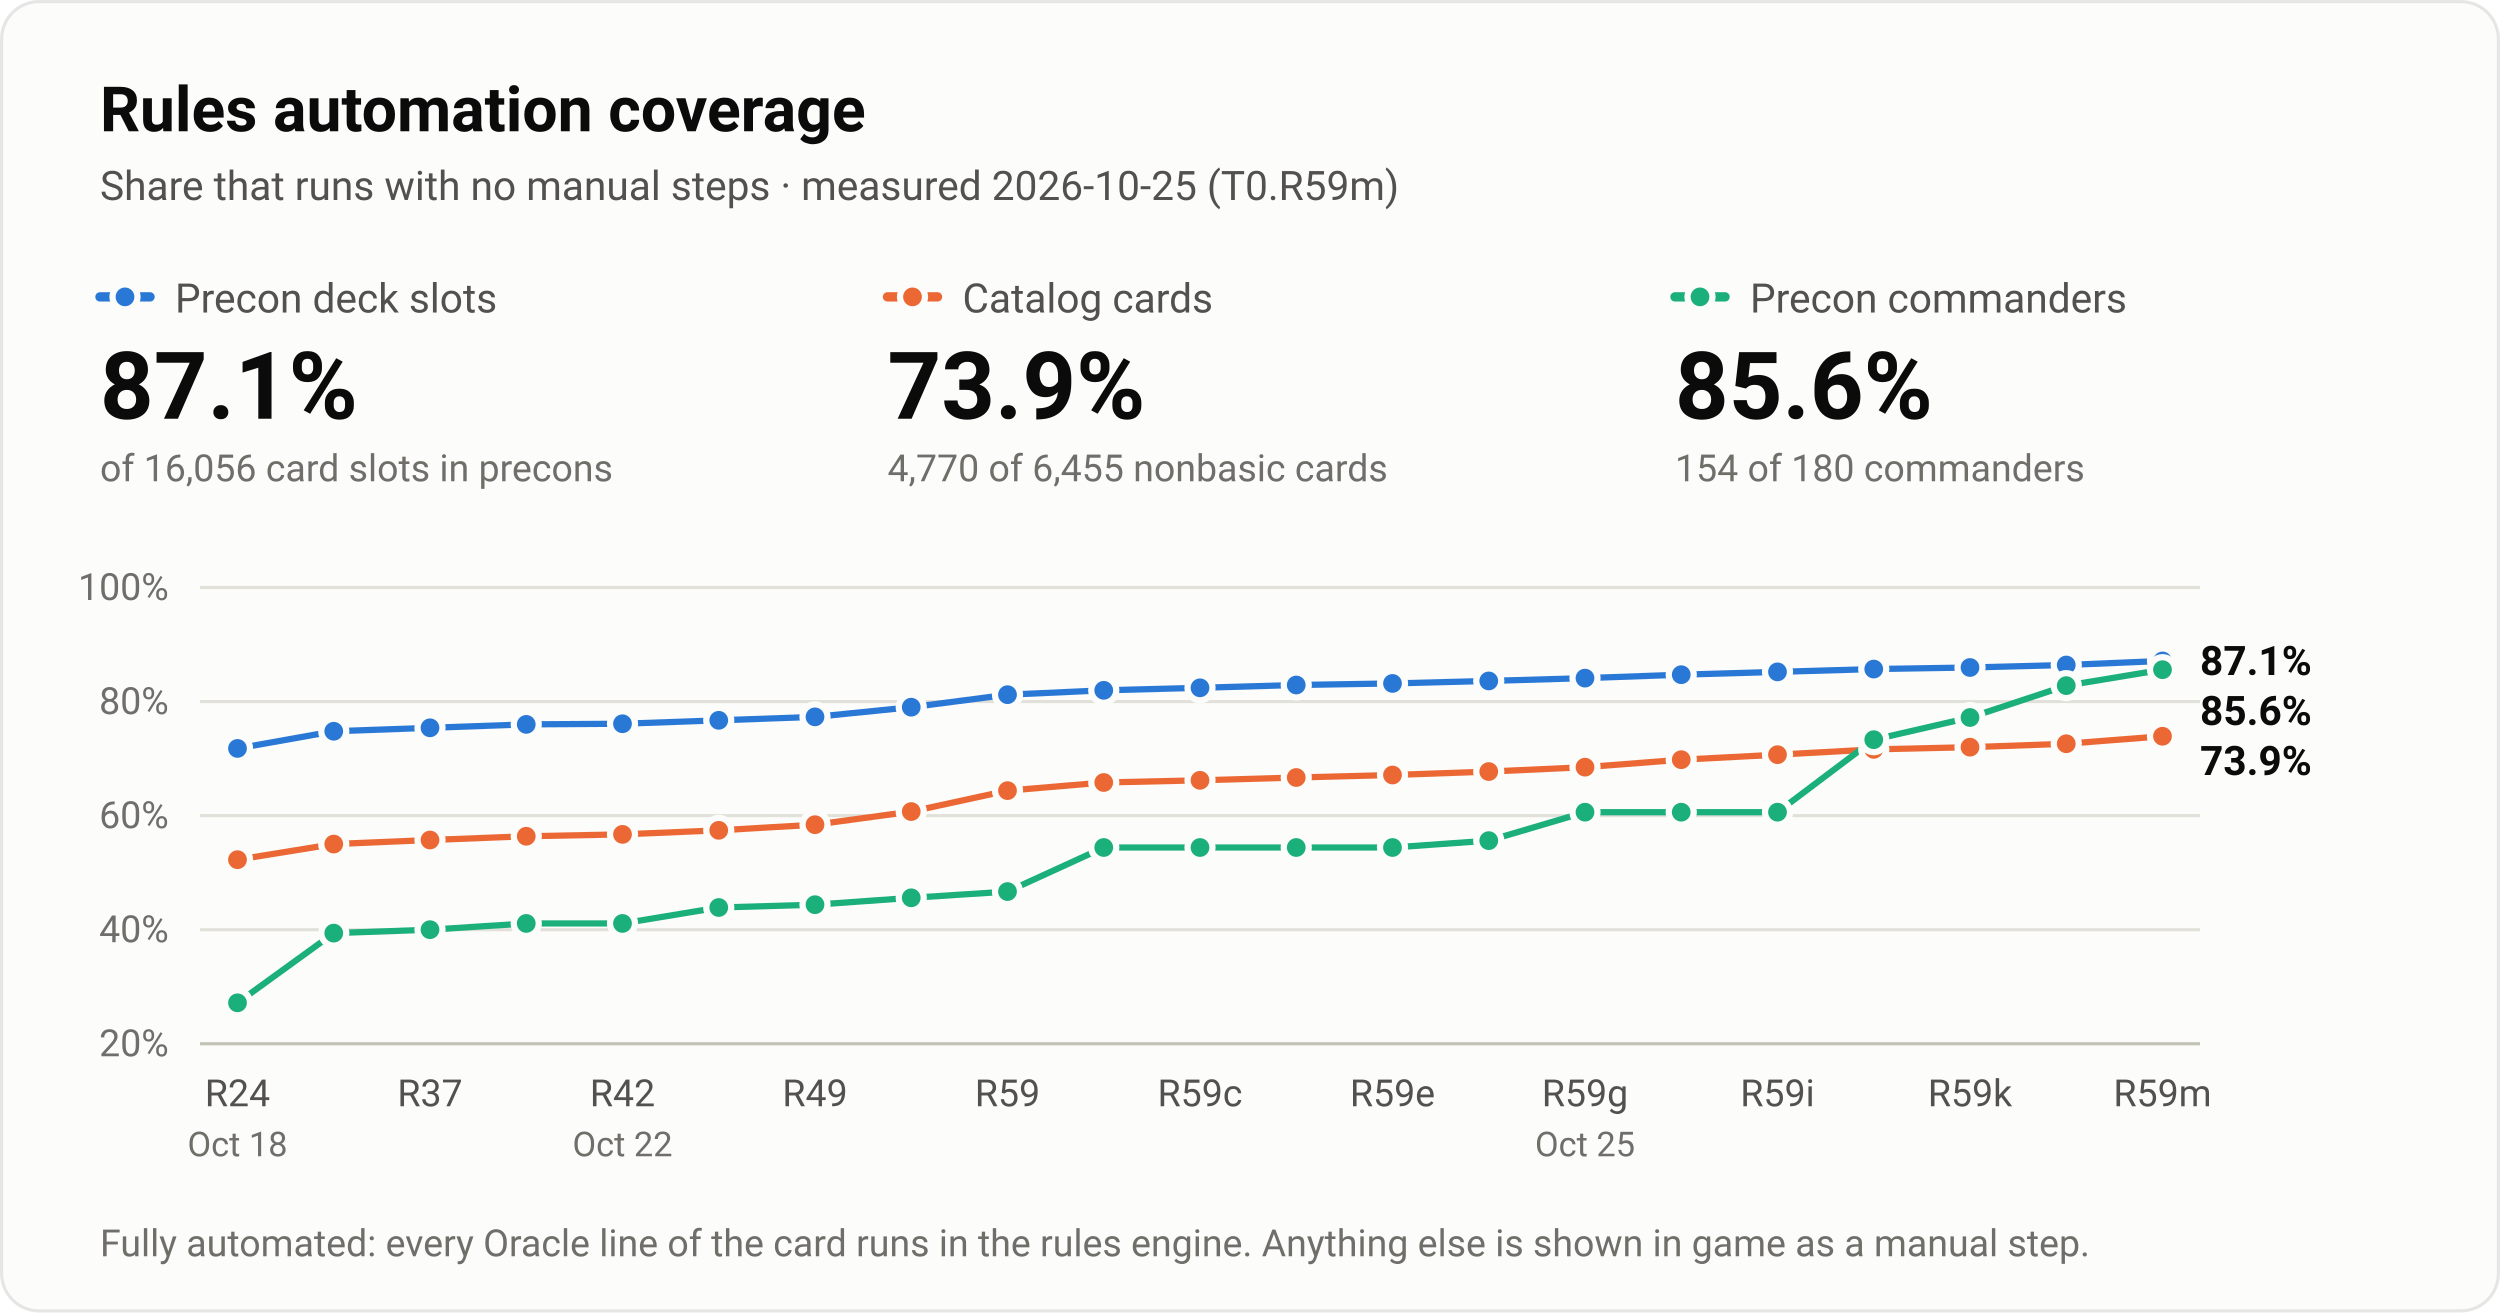
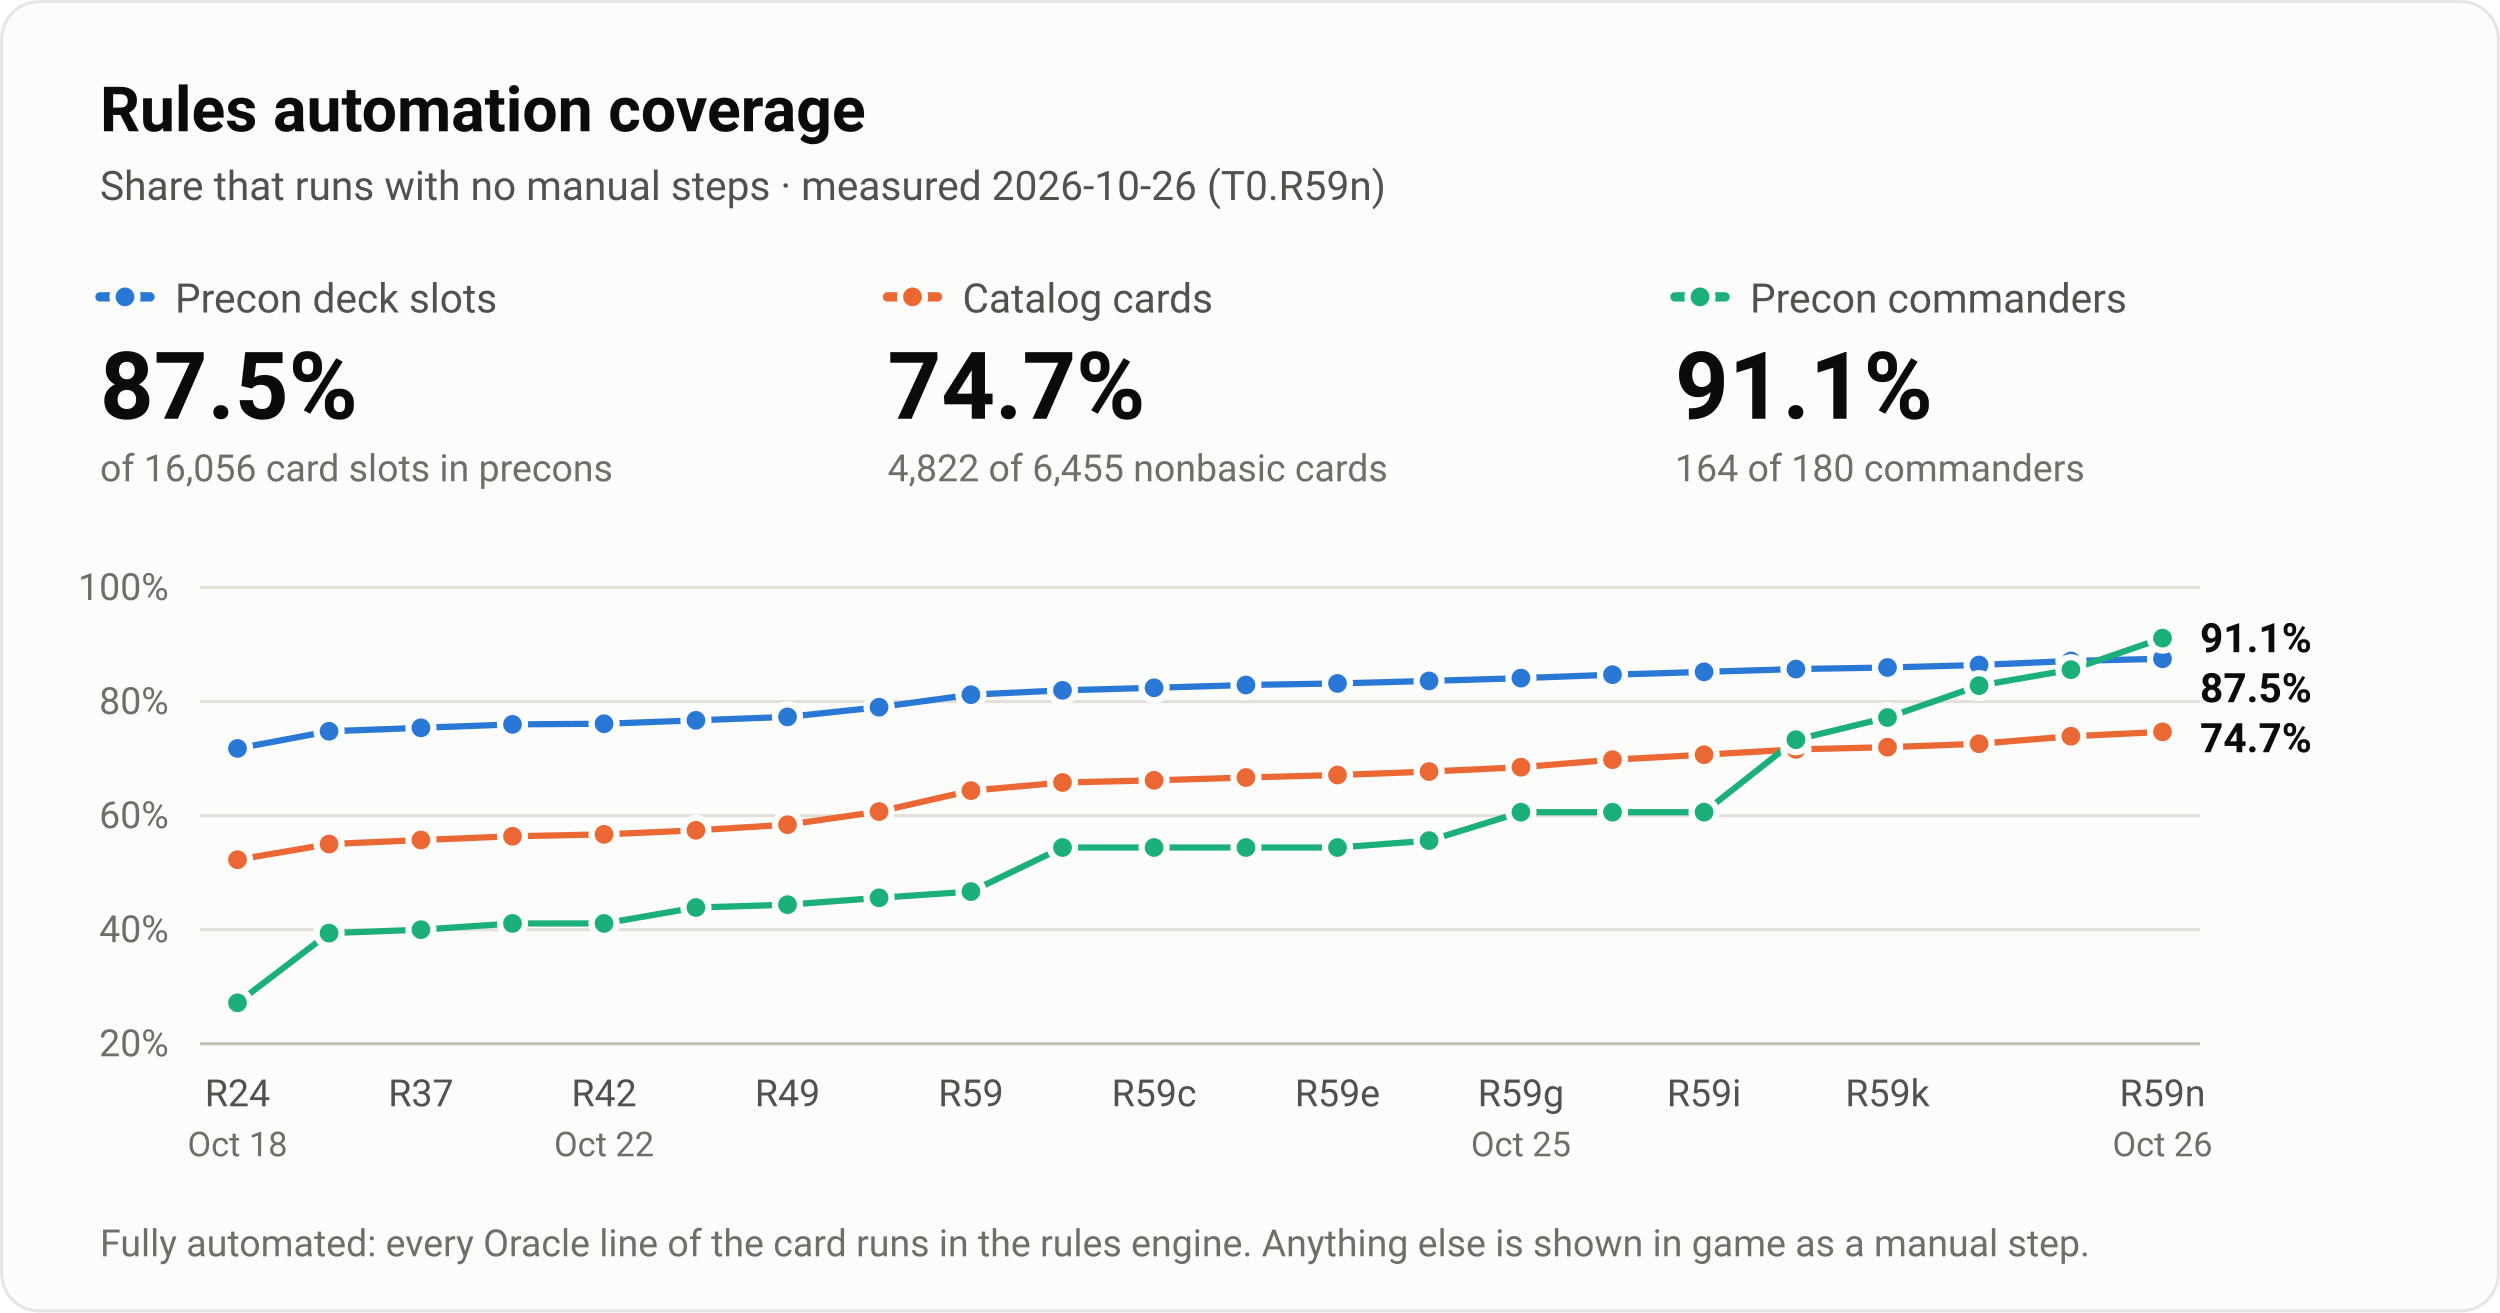
<svg xmlns="http://www.w3.org/2000/svg" viewBox="0 0 800 420" width="800" height="420" role="img" aria-labelledby="t d" font-family="system-ui, -apple-system, 'Segoe UI', Roboto, Helvetica, Arial, sans-serif">
  <rect x="0.5" y="0.5" width="799" height="419" rx="12" fill="#fcfcfb" stroke="rgba(11,11,11,0.10)" />
  <text x="32" y="42" font-size="20" fill="#0b0b0b" font-weight="600">Rules automation coverage</text>
-   <text x="32" y="64" font-size="13" fill="#52514e">Share that runs with no manual steps · measured 2026-10-25 (T0.R59m)</text>
+   <text x="32" y="64" font-size="13" fill="#52514e">Share that runs with no manual steps · measured 2026-10-26 (T0.R59n)</text>
  <line x1="32" y1="95" x2="48" y2="95" stroke="#2a78d6" stroke-width="3" stroke-linecap="round" />
  <circle cx="40" cy="95" r="4" fill="#2a78d6" stroke="#fcfcfb" stroke-width="2" />
  <text x="56" y="100" font-size="13" fill="#52514e">Precon deck slots</text>
-   <text x="32" y="134" font-size="30" fill="#0b0b0b" font-weight="600">87.1%</text>
+   <text x="32" y="134" font-size="30" fill="#0b0b0b" font-weight="600">87.5%</text>
  <text x="32" y="154" font-size="12" fill="#6f6e69">of 16,056 card slots in precons</text>
  <line x1="284" y1="95" x2="300" y2="95" stroke="#eb6834" stroke-width="3" stroke-linecap="round" />
  <circle cx="292" cy="95" r="4" fill="#eb6834" stroke="#fcfcfb" stroke-width="2" />
  <text x="308" y="100" font-size="13" fill="#52514e">Catalog cards</text>
-   <text x="284" y="134" font-size="30" fill="#0b0b0b" font-weight="600">73.9%</text>
-   <text x="284" y="154" font-size="12" fill="#6f6e69">4,770 of 6,455 nonbasic cards</text>
+   <text x="284" y="134" font-size="30" fill="#0b0b0b" font-weight="600">74.7%</text>
+   <text x="284" y="154" font-size="12" fill="#6f6e69">4,822 of 6,455 nonbasic cards</text>
  <line x1="536" y1="95" x2="552" y2="95" stroke="#1baf7a" stroke-width="3" stroke-linecap="round" />
  <circle cx="544" cy="95" r="4" fill="#1baf7a" stroke="#fcfcfb" stroke-width="2" />
  <text x="560" y="100" font-size="13" fill="#52514e">Precon commanders</text>
-   <text x="536" y="134" font-size="30" fill="#0b0b0b" font-weight="600">85.6%</text>
-   <text x="536" y="154" font-size="12" fill="#6f6e69">154 of 180 commanders</text>
+   <text x="536" y="134" font-size="30" fill="#0b0b0b" font-weight="600">91.1%</text>
+   <text x="536" y="154" font-size="12" fill="#6f6e69">164 of 180 commanders</text>
  <text x="54" y="338" font-size="12" fill="#6f6e69" text-anchor="end">20%</text>
  <line x1="64" y1="297.5" x2="704" y2="297.5" stroke="#e1e0d9" stroke-width="1" />
  <text x="54" y="301.5" font-size="12" fill="#6f6e69" text-anchor="end">40%</text>
  <line x1="64" y1="261" x2="704" y2="261" stroke="#e1e0d9" stroke-width="1" />
  <text x="54" y="265" font-size="12" fill="#6f6e69" text-anchor="end">60%</text>
  <line x1="64" y1="224.5" x2="704" y2="224.5" stroke="#e1e0d9" stroke-width="1" />
  <text x="54" y="228.5" font-size="12" fill="#6f6e69" text-anchor="end">80%</text>
  <line x1="64" y1="188" x2="704" y2="188" stroke="#e1e0d9" stroke-width="1" />
  <text x="54" y="192" font-size="12" fill="#6f6e69" text-anchor="end">100%</text>
  <line x1="64" y1="334" x2="704" y2="334" stroke="#c3c2b7" stroke-width="1" />
  <text x="76" y="354" font-size="12" fill="#52514e" text-anchor="middle">R24</text>
  <text x="76" y="370" font-size="11" fill="#6f6e69" text-anchor="middle">Oct 18</text>
-   <text x="137.6" y="354" font-size="12" fill="#52514e" text-anchor="middle">R37</text>
-   <text x="199.2" y="354" font-size="12" fill="#52514e" text-anchor="middle">R42</text>
-   <text x="199.2" y="370" font-size="11" fill="#6f6e69" text-anchor="middle">Oct 22</text>
-   <text x="260.8" y="354" font-size="12" fill="#52514e" text-anchor="middle">R49</text>
-   <text x="322.4" y="354" font-size="12" fill="#52514e" text-anchor="middle">R59</text>
-   <text x="384" y="354" font-size="12" fill="#52514e" text-anchor="middle">R59c</text>
-   <text x="445.6" y="354" font-size="12" fill="#52514e" text-anchor="middle">R59e</text>
-   <text x="507.2" y="354" font-size="12" fill="#52514e" text-anchor="middle">R59g</text>
-   <text x="507.2" y="370" font-size="11" fill="#6f6e69" text-anchor="middle">Oct 25</text>
-   <text x="568.8" y="354" font-size="12" fill="#52514e" text-anchor="middle">R59i</text>
-   <text x="630.4" y="354" font-size="12" fill="#52514e" text-anchor="middle">R59k</text>
-   <text x="692" y="354" font-size="12" fill="#52514e" text-anchor="middle">R59m</text>
-   <path d="M76 239.5 L106.8 234 L137.6 232.9 L168.4 231.8 L199.2 231.6 L230 230.5 L260.8 229.4 L291.6 226.3 L322.4 222.3 L353.2 220.9 L384 220.1 L414.8 219.2 L445.6 218.7 L476.4 217.9 L507.2 217 L538 215.9 L568.8 215 L599.6 214.1 L630.4 213.6 L661.2 212.8 L692 211.5" fill="none" stroke="#2a78d6" stroke-width="2" stroke-linejoin="round" stroke-linecap="round" />
-   <path d="M76 275.1 L106.8 270.1 L137.6 268.8 L168.4 267.6 L199.2 267 L230 265.7 L260.8 263.9 L291.6 259.7 L322.4 253 L353.2 250.4 L384 249.7 L414.8 248.8 L445.6 248 L476.4 246.9 L507.2 245.5 L538 243.1 L568.8 241.5 L599.6 239.8 L630.4 239.1 L661.2 238 L692 235.6" fill="none" stroke="#eb6834" stroke-width="2" stroke-linejoin="round" stroke-linecap="round" />
-   <path d="M76 320.9 L106.8 298.6 L137.6 297.5 L168.4 295.5 L199.2 295.5 L230 290.4 L260.8 289.5 L291.6 287.3 L322.4 285.3 L353.2 271.2 L384 271.2 L414.8 271.2 L445.6 271.2 L476.4 269 L507.2 259.9 L538 259.9 L568.8 259.9 L599.6 236.7 L630.4 229.6 L661.2 219.4 L692 214.3" fill="none" stroke="#1baf7a" stroke-width="2" stroke-linejoin="round" stroke-linecap="round" />
+   <text x="134.7" y="354" font-size="12" fill="#52514e" text-anchor="middle">R37</text>
+   <text x="193.3" y="354" font-size="12" fill="#52514e" text-anchor="middle">R42</text>
+   <text x="193.3" y="370" font-size="11" fill="#6f6e69" text-anchor="middle">Oct 22</text>
+   <text x="252" y="354" font-size="12" fill="#52514e" text-anchor="middle">R49</text>
+   <text x="310.7" y="354" font-size="12" fill="#52514e" text-anchor="middle">R59</text>
+   <text x="369.3" y="354" font-size="12" fill="#52514e" text-anchor="middle">R59c</text>
+   <text x="428" y="354" font-size="12" fill="#52514e" text-anchor="middle">R59e</text>
+   <text x="486.7" y="354" font-size="12" fill="#52514e" text-anchor="middle">R59g</text>
+   <text x="486.7" y="370" font-size="11" fill="#6f6e69" text-anchor="middle">Oct 25</text>
+   <text x="545.3" y="354" font-size="12" fill="#52514e" text-anchor="middle">R59i</text>
+   <text x="604" y="354" font-size="12" fill="#52514e" text-anchor="middle">R59k</text>
+   <text x="692" y="354" font-size="12" fill="#52514e" text-anchor="middle">R59n</text>
+   <text x="692" y="370" font-size="11" fill="#6f6e69" text-anchor="middle">Oct 26</text>
+   <path d="M76 239.5 L105.3 234 L134.7 232.9 L164 231.8 L193.3 231.6 L222.7 230.5 L252 229.4 L281.3 226.3 L310.7 222.3 L340 220.9 L369.3 220.1 L398.7 219.2 L428 218.7 L457.3 217.9 L486.7 217 L516 215.9 L545.3 215 L574.7 214.1 L604 213.6 L633.3 212.8 L662.7 211.5 L692 210.8" fill="none" stroke="#2a78d6" stroke-width="2" stroke-linejoin="round" stroke-linecap="round" />
+   <path d="M76 275.1 L105.3 270.1 L134.7 268.8 L164 267.6 L193.3 267 L222.7 265.7 L252 263.9 L281.3 259.7 L310.7 253 L340 250.4 L369.3 249.7 L398.7 248.8 L428 248 L457.3 246.9 L486.7 245.5 L516 243.1 L545.3 241.5 L574.7 239.8 L604 239.1 L633.3 238 L662.7 235.6 L692 234.2" fill="none" stroke="#eb6834" stroke-width="2" stroke-linejoin="round" stroke-linecap="round" />
+   <path d="M76 320.9 L105.3 298.6 L134.7 297.5 L164 295.5 L193.3 295.5 L222.7 290.4 L252 289.5 L281.3 287.3 L310.7 285.3 L340 271.2 L369.3 271.2 L398.7 271.2 L428 271.2 L457.3 269 L486.7 259.9 L516 259.9 L545.3 259.9 L574.7 236.7 L604 229.6 L633.3 219.4 L662.7 214.3 L692 204.2" fill="none" stroke="#1baf7a" stroke-width="2" stroke-linejoin="round" stroke-linecap="round" />
  <circle cx="76" cy="239.5" r="4" fill="#2a78d6" stroke="#fcfcfb" stroke-width="2" />
-   <circle cx="106.8" cy="234" r="4" fill="#2a78d6" stroke="#fcfcfb" stroke-width="2" />
-   <circle cx="137.6" cy="232.9" r="4" fill="#2a78d6" stroke="#fcfcfb" stroke-width="2" />
-   <circle cx="168.4" cy="231.8" r="4" fill="#2a78d6" stroke="#fcfcfb" stroke-width="2" />
-   <circle cx="199.2" cy="231.6" r="4" fill="#2a78d6" stroke="#fcfcfb" stroke-width="2" />
-   <circle cx="230" cy="230.5" r="4" fill="#2a78d6" stroke="#fcfcfb" stroke-width="2" />
-   <circle cx="260.8" cy="229.4" r="4" fill="#2a78d6" stroke="#fcfcfb" stroke-width="2" />
-   <circle cx="291.6" cy="226.3" r="4" fill="#2a78d6" stroke="#fcfcfb" stroke-width="2" />
-   <circle cx="322.4" cy="222.3" r="4" fill="#2a78d6" stroke="#fcfcfb" stroke-width="2" />
-   <circle cx="353.2" cy="220.9" r="4" fill="#2a78d6" stroke="#fcfcfb" stroke-width="2" />
-   <circle cx="384" cy="220.1" r="4" fill="#2a78d6" stroke="#fcfcfb" stroke-width="2" />
-   <circle cx="414.8" cy="219.2" r="4" fill="#2a78d6" stroke="#fcfcfb" stroke-width="2" />
-   <circle cx="445.6" cy="218.7" r="4" fill="#2a78d6" stroke="#fcfcfb" stroke-width="2" />
-   <circle cx="476.4" cy="217.9" r="4" fill="#2a78d6" stroke="#fcfcfb" stroke-width="2" />
-   <circle cx="507.2" cy="217" r="4" fill="#2a78d6" stroke="#fcfcfb" stroke-width="2" />
-   <circle cx="538" cy="215.9" r="4" fill="#2a78d6" stroke="#fcfcfb" stroke-width="2" />
-   <circle cx="568.8" cy="215" r="4" fill="#2a78d6" stroke="#fcfcfb" stroke-width="2" />
-   <circle cx="599.6" cy="214.1" r="4" fill="#2a78d6" stroke="#fcfcfb" stroke-width="2" />
-   <circle cx="630.4" cy="213.6" r="4" fill="#2a78d6" stroke="#fcfcfb" stroke-width="2" />
-   <circle cx="661.2" cy="212.8" r="4" fill="#2a78d6" stroke="#fcfcfb" stroke-width="2" />
-   <circle cx="692" cy="211.5" r="4" fill="#2a78d6" stroke="#fcfcfb" stroke-width="2" />
+   <circle cx="105.3" cy="234" r="4" fill="#2a78d6" stroke="#fcfcfb" stroke-width="2" />
+   <circle cx="134.7" cy="232.9" r="4" fill="#2a78d6" stroke="#fcfcfb" stroke-width="2" />
+   <circle cx="164" cy="231.8" r="4" fill="#2a78d6" stroke="#fcfcfb" stroke-width="2" />
+   <circle cx="193.3" cy="231.6" r="4" fill="#2a78d6" stroke="#fcfcfb" stroke-width="2" />
+   <circle cx="222.7" cy="230.5" r="4" fill="#2a78d6" stroke="#fcfcfb" stroke-width="2" />
+   <circle cx="252" cy="229.4" r="4" fill="#2a78d6" stroke="#fcfcfb" stroke-width="2" />
+   <circle cx="281.3" cy="226.3" r="4" fill="#2a78d6" stroke="#fcfcfb" stroke-width="2" />
+   <circle cx="310.7" cy="222.3" r="4" fill="#2a78d6" stroke="#fcfcfb" stroke-width="2" />
+   <circle cx="340" cy="220.9" r="4" fill="#2a78d6" stroke="#fcfcfb" stroke-width="2" />
+   <circle cx="369.3" cy="220.1" r="4" fill="#2a78d6" stroke="#fcfcfb" stroke-width="2" />
+   <circle cx="398.7" cy="219.2" r="4" fill="#2a78d6" stroke="#fcfcfb" stroke-width="2" />
+   <circle cx="428" cy="218.7" r="4" fill="#2a78d6" stroke="#fcfcfb" stroke-width="2" />
+   <circle cx="457.3" cy="217.9" r="4" fill="#2a78d6" stroke="#fcfcfb" stroke-width="2" />
+   <circle cx="486.7" cy="217" r="4" fill="#2a78d6" stroke="#fcfcfb" stroke-width="2" />
+   <circle cx="516" cy="215.9" r="4" fill="#2a78d6" stroke="#fcfcfb" stroke-width="2" />
+   <circle cx="545.3" cy="215" r="4" fill="#2a78d6" stroke="#fcfcfb" stroke-width="2" />
+   <circle cx="574.7" cy="214.1" r="4" fill="#2a78d6" stroke="#fcfcfb" stroke-width="2" />
+   <circle cx="604" cy="213.6" r="4" fill="#2a78d6" stroke="#fcfcfb" stroke-width="2" />
+   <circle cx="633.3" cy="212.8" r="4" fill="#2a78d6" stroke="#fcfcfb" stroke-width="2" />
+   <circle cx="662.7" cy="211.5" r="4" fill="#2a78d6" stroke="#fcfcfb" stroke-width="2" />
+   <circle cx="692" cy="210.8" r="4" fill="#2a78d6" stroke="#fcfcfb" stroke-width="2" />
  <circle cx="76" cy="275.1" r="4" fill="#eb6834" stroke="#fcfcfb" stroke-width="2" />
-   <circle cx="106.8" cy="270.1" r="4" fill="#eb6834" stroke="#fcfcfb" stroke-width="2" />
-   <circle cx="137.6" cy="268.8" r="4" fill="#eb6834" stroke="#fcfcfb" stroke-width="2" />
-   <circle cx="168.4" cy="267.6" r="4" fill="#eb6834" stroke="#fcfcfb" stroke-width="2" />
-   <circle cx="199.2" cy="267" r="4" fill="#eb6834" stroke="#fcfcfb" stroke-width="2" />
-   <circle cx="230" cy="265.7" r="4" fill="#eb6834" stroke="#fcfcfb" stroke-width="2" />
-   <circle cx="260.8" cy="263.9" r="4" fill="#eb6834" stroke="#fcfcfb" stroke-width="2" />
-   <circle cx="291.6" cy="259.7" r="4" fill="#eb6834" stroke="#fcfcfb" stroke-width="2" />
-   <circle cx="322.4" cy="253" r="4" fill="#eb6834" stroke="#fcfcfb" stroke-width="2" />
-   <circle cx="353.2" cy="250.4" r="4" fill="#eb6834" stroke="#fcfcfb" stroke-width="2" />
-   <circle cx="384" cy="249.7" r="4" fill="#eb6834" stroke="#fcfcfb" stroke-width="2" />
-   <circle cx="414.8" cy="248.8" r="4" fill="#eb6834" stroke="#fcfcfb" stroke-width="2" />
-   <circle cx="445.6" cy="248" r="4" fill="#eb6834" stroke="#fcfcfb" stroke-width="2" />
-   <circle cx="476.4" cy="246.9" r="4" fill="#eb6834" stroke="#fcfcfb" stroke-width="2" />
-   <circle cx="507.2" cy="245.5" r="4" fill="#eb6834" stroke="#fcfcfb" stroke-width="2" />
-   <circle cx="538" cy="243.1" r="4" fill="#eb6834" stroke="#fcfcfb" stroke-width="2" />
-   <circle cx="568.8" cy="241.5" r="4" fill="#eb6834" stroke="#fcfcfb" stroke-width="2" />
-   <circle cx="599.6" cy="239.8" r="4" fill="#eb6834" stroke="#fcfcfb" stroke-width="2" />
-   <circle cx="630.4" cy="239.1" r="4" fill="#eb6834" stroke="#fcfcfb" stroke-width="2" />
-   <circle cx="661.2" cy="238" r="4" fill="#eb6834" stroke="#fcfcfb" stroke-width="2" />
-   <circle cx="692" cy="235.6" r="4" fill="#eb6834" stroke="#fcfcfb" stroke-width="2" />
+   <circle cx="105.3" cy="270.1" r="4" fill="#eb6834" stroke="#fcfcfb" stroke-width="2" />
+   <circle cx="134.7" cy="268.8" r="4" fill="#eb6834" stroke="#fcfcfb" stroke-width="2" />
+   <circle cx="164" cy="267.6" r="4" fill="#eb6834" stroke="#fcfcfb" stroke-width="2" />
+   <circle cx="193.3" cy="267" r="4" fill="#eb6834" stroke="#fcfcfb" stroke-width="2" />
+   <circle cx="222.7" cy="265.7" r="4" fill="#eb6834" stroke="#fcfcfb" stroke-width="2" />
+   <circle cx="252" cy="263.9" r="4" fill="#eb6834" stroke="#fcfcfb" stroke-width="2" />
+   <circle cx="281.3" cy="259.7" r="4" fill="#eb6834" stroke="#fcfcfb" stroke-width="2" />
+   <circle cx="310.7" cy="253" r="4" fill="#eb6834" stroke="#fcfcfb" stroke-width="2" />
+   <circle cx="340" cy="250.4" r="4" fill="#eb6834" stroke="#fcfcfb" stroke-width="2" />
+   <circle cx="369.3" cy="249.7" r="4" fill="#eb6834" stroke="#fcfcfb" stroke-width="2" />
+   <circle cx="398.7" cy="248.8" r="4" fill="#eb6834" stroke="#fcfcfb" stroke-width="2" />
+   <circle cx="428" cy="248" r="4" fill="#eb6834" stroke="#fcfcfb" stroke-width="2" />
+   <circle cx="457.3" cy="246.9" r="4" fill="#eb6834" stroke="#fcfcfb" stroke-width="2" />
+   <circle cx="486.7" cy="245.5" r="4" fill="#eb6834" stroke="#fcfcfb" stroke-width="2" />
+   <circle cx="516" cy="243.1" r="4" fill="#eb6834" stroke="#fcfcfb" stroke-width="2" />
+   <circle cx="545.3" cy="241.5" r="4" fill="#eb6834" stroke="#fcfcfb" stroke-width="2" />
+   <circle cx="574.7" cy="239.8" r="4" fill="#eb6834" stroke="#fcfcfb" stroke-width="2" />
+   <circle cx="604" cy="239.1" r="4" fill="#eb6834" stroke="#fcfcfb" stroke-width="2" />
+   <circle cx="633.3" cy="238" r="4" fill="#eb6834" stroke="#fcfcfb" stroke-width="2" />
+   <circle cx="662.7" cy="235.6" r="4" fill="#eb6834" stroke="#fcfcfb" stroke-width="2" />
+   <circle cx="692" cy="234.2" r="4" fill="#eb6834" stroke="#fcfcfb" stroke-width="2" />
  <circle cx="76" cy="320.9" r="4" fill="#1baf7a" stroke="#fcfcfb" stroke-width="2" />
-   <circle cx="106.8" cy="298.6" r="4" fill="#1baf7a" stroke="#fcfcfb" stroke-width="2" />
-   <circle cx="137.6" cy="297.5" r="4" fill="#1baf7a" stroke="#fcfcfb" stroke-width="2" />
-   <circle cx="168.4" cy="295.5" r="4" fill="#1baf7a" stroke="#fcfcfb" stroke-width="2" />
-   <circle cx="199.2" cy="295.5" r="4" fill="#1baf7a" stroke="#fcfcfb" stroke-width="2" />
-   <circle cx="230" cy="290.4" r="4" fill="#1baf7a" stroke="#fcfcfb" stroke-width="2" />
-   <circle cx="260.8" cy="289.5" r="4" fill="#1baf7a" stroke="#fcfcfb" stroke-width="2" />
-   <circle cx="291.6" cy="287.3" r="4" fill="#1baf7a" stroke="#fcfcfb" stroke-width="2" />
-   <circle cx="322.4" cy="285.3" r="4" fill="#1baf7a" stroke="#fcfcfb" stroke-width="2" />
-   <circle cx="353.2" cy="271.2" r="4" fill="#1baf7a" stroke="#fcfcfb" stroke-width="2" />
-   <circle cx="384" cy="271.2" r="4" fill="#1baf7a" stroke="#fcfcfb" stroke-width="2" />
-   <circle cx="414.8" cy="271.2" r="4" fill="#1baf7a" stroke="#fcfcfb" stroke-width="2" />
-   <circle cx="445.6" cy="271.2" r="4" fill="#1baf7a" stroke="#fcfcfb" stroke-width="2" />
-   <circle cx="476.4" cy="269" r="4" fill="#1baf7a" stroke="#fcfcfb" stroke-width="2" />
-   <circle cx="507.2" cy="259.9" r="4" fill="#1baf7a" stroke="#fcfcfb" stroke-width="2" />
-   <circle cx="538" cy="259.9" r="4" fill="#1baf7a" stroke="#fcfcfb" stroke-width="2" />
-   <circle cx="568.8" cy="259.9" r="4" fill="#1baf7a" stroke="#fcfcfb" stroke-width="2" />
-   <circle cx="599.6" cy="236.7" r="4" fill="#1baf7a" stroke="#fcfcfb" stroke-width="2" />
-   <circle cx="630.4" cy="229.6" r="4" fill="#1baf7a" stroke="#fcfcfb" stroke-width="2" />
-   <circle cx="661.2" cy="219.4" r="4" fill="#1baf7a" stroke="#fcfcfb" stroke-width="2" />
-   <circle cx="692" cy="214.3" r="4" fill="#1baf7a" stroke="#fcfcfb" stroke-width="2" />
-   <text x="704" y="216" font-size="13" fill="#0b0b0b" font-weight="600">87.1%</text>
-   <text x="704" y="232" font-size="13" fill="#0b0b0b" font-weight="600">85.6%</text>
-   <text x="704" y="248" font-size="13" fill="#0b0b0b" font-weight="600">73.9%</text>
+   <circle cx="105.3" cy="298.6" r="4" fill="#1baf7a" stroke="#fcfcfb" stroke-width="2" />
+   <circle cx="134.7" cy="297.5" r="4" fill="#1baf7a" stroke="#fcfcfb" stroke-width="2" />
+   <circle cx="164" cy="295.5" r="4" fill="#1baf7a" stroke="#fcfcfb" stroke-width="2" />
+   <circle cx="193.3" cy="295.5" r="4" fill="#1baf7a" stroke="#fcfcfb" stroke-width="2" />
+   <circle cx="222.7" cy="290.4" r="4" fill="#1baf7a" stroke="#fcfcfb" stroke-width="2" />
+   <circle cx="252" cy="289.5" r="4" fill="#1baf7a" stroke="#fcfcfb" stroke-width="2" />
+   <circle cx="281.3" cy="287.3" r="4" fill="#1baf7a" stroke="#fcfcfb" stroke-width="2" />
+   <circle cx="310.7" cy="285.3" r="4" fill="#1baf7a" stroke="#fcfcfb" stroke-width="2" />
+   <circle cx="340" cy="271.2" r="4" fill="#1baf7a" stroke="#fcfcfb" stroke-width="2" />
+   <circle cx="369.3" cy="271.2" r="4" fill="#1baf7a" stroke="#fcfcfb" stroke-width="2" />
+   <circle cx="398.7" cy="271.2" r="4" fill="#1baf7a" stroke="#fcfcfb" stroke-width="2" />
+   <circle cx="428" cy="271.2" r="4" fill="#1baf7a" stroke="#fcfcfb" stroke-width="2" />
+   <circle cx="457.3" cy="269" r="4" fill="#1baf7a" stroke="#fcfcfb" stroke-width="2" />
+   <circle cx="486.7" cy="259.9" r="4" fill="#1baf7a" stroke="#fcfcfb" stroke-width="2" />
+   <circle cx="516" cy="259.9" r="4" fill="#1baf7a" stroke="#fcfcfb" stroke-width="2" />
+   <circle cx="545.3" cy="259.9" r="4" fill="#1baf7a" stroke="#fcfcfb" stroke-width="2" />
+   <circle cx="574.7" cy="236.7" r="4" fill="#1baf7a" stroke="#fcfcfb" stroke-width="2" />
+   <circle cx="604" cy="229.6" r="4" fill="#1baf7a" stroke="#fcfcfb" stroke-width="2" />
+   <circle cx="633.3" cy="219.4" r="4" fill="#1baf7a" stroke="#fcfcfb" stroke-width="2" />
+   <circle cx="662.7" cy="214.3" r="4" fill="#1baf7a" stroke="#fcfcfb" stroke-width="2" />
+   <circle cx="692" cy="204.2" r="4" fill="#1baf7a" stroke="#fcfcfb" stroke-width="2" />
+   <text x="704" y="208.7" font-size="13" fill="#0b0b0b" font-weight="600">91.1%</text>
+   <text x="704" y="224.7" font-size="13" fill="#0b0b0b" font-weight="600">87.5%</text>
+   <text x="704" y="240.7" font-size="13" fill="#0b0b0b" font-weight="600">74.7%</text>
  <text x="32" y="402" font-size="12" fill="#6f6e69">Fully automated: every Oracle line of the card runs in the rules engine. Anything else is shown in game as a manual step.</text>
</svg>
